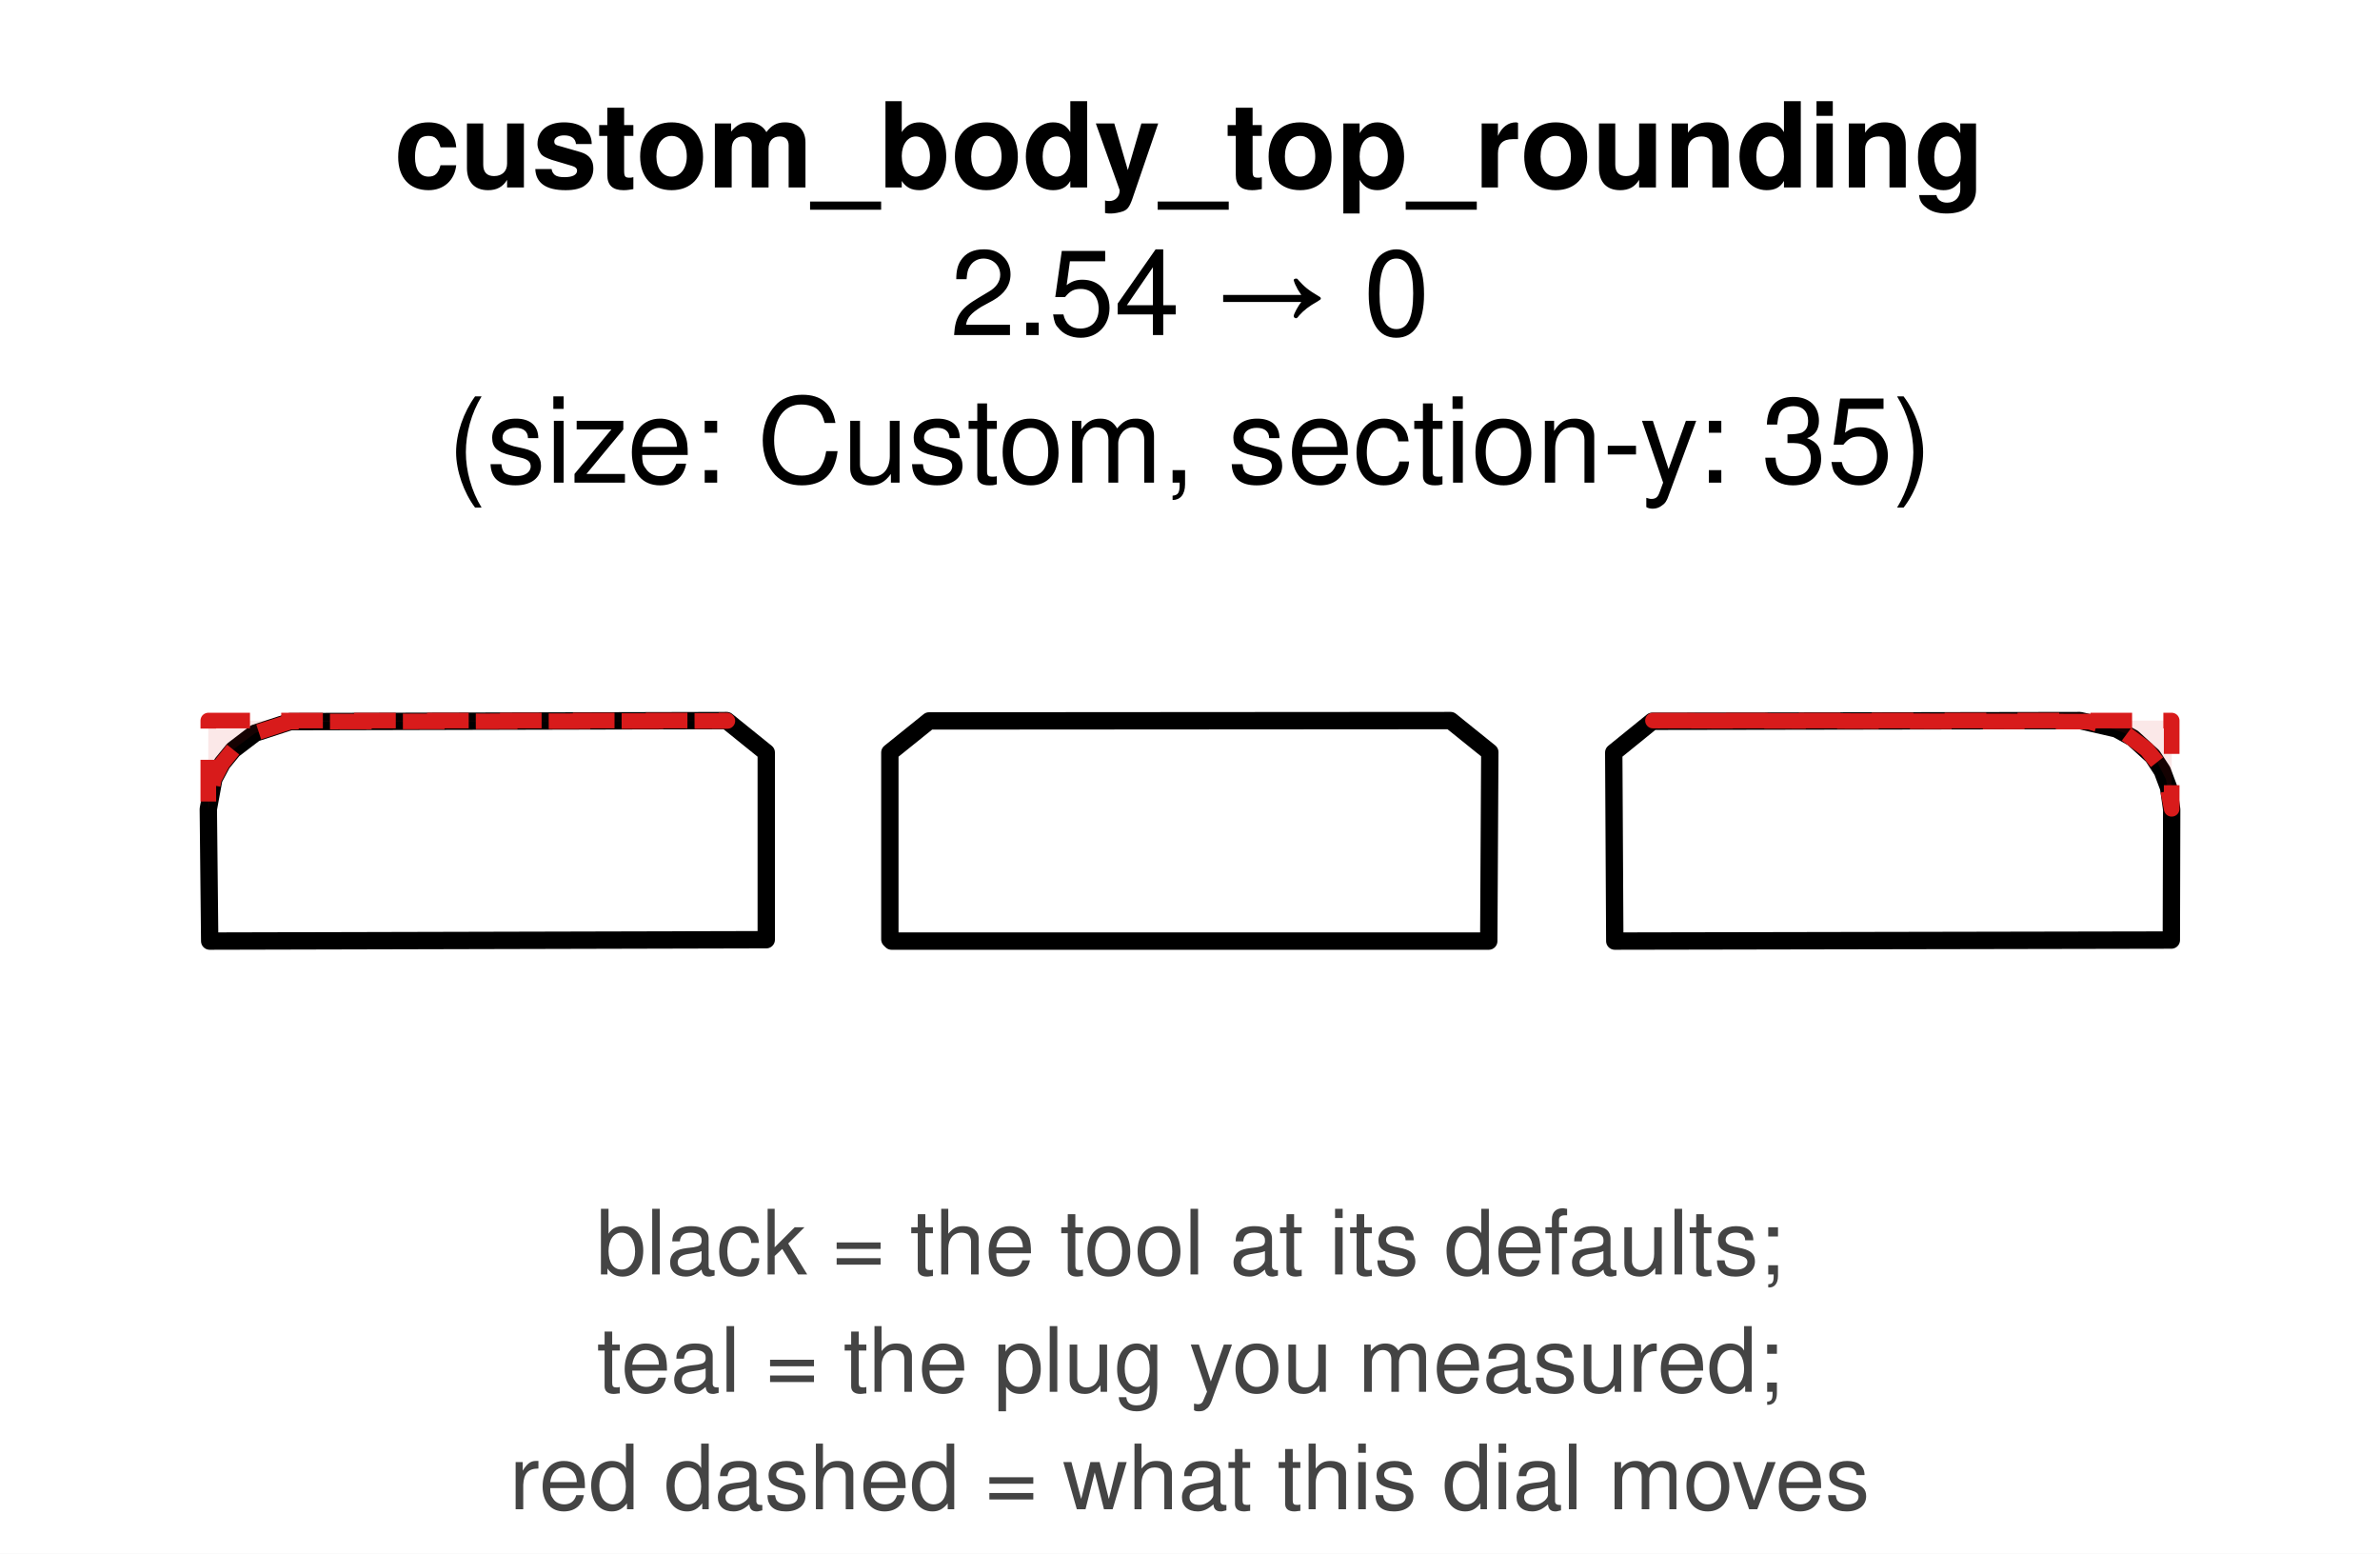
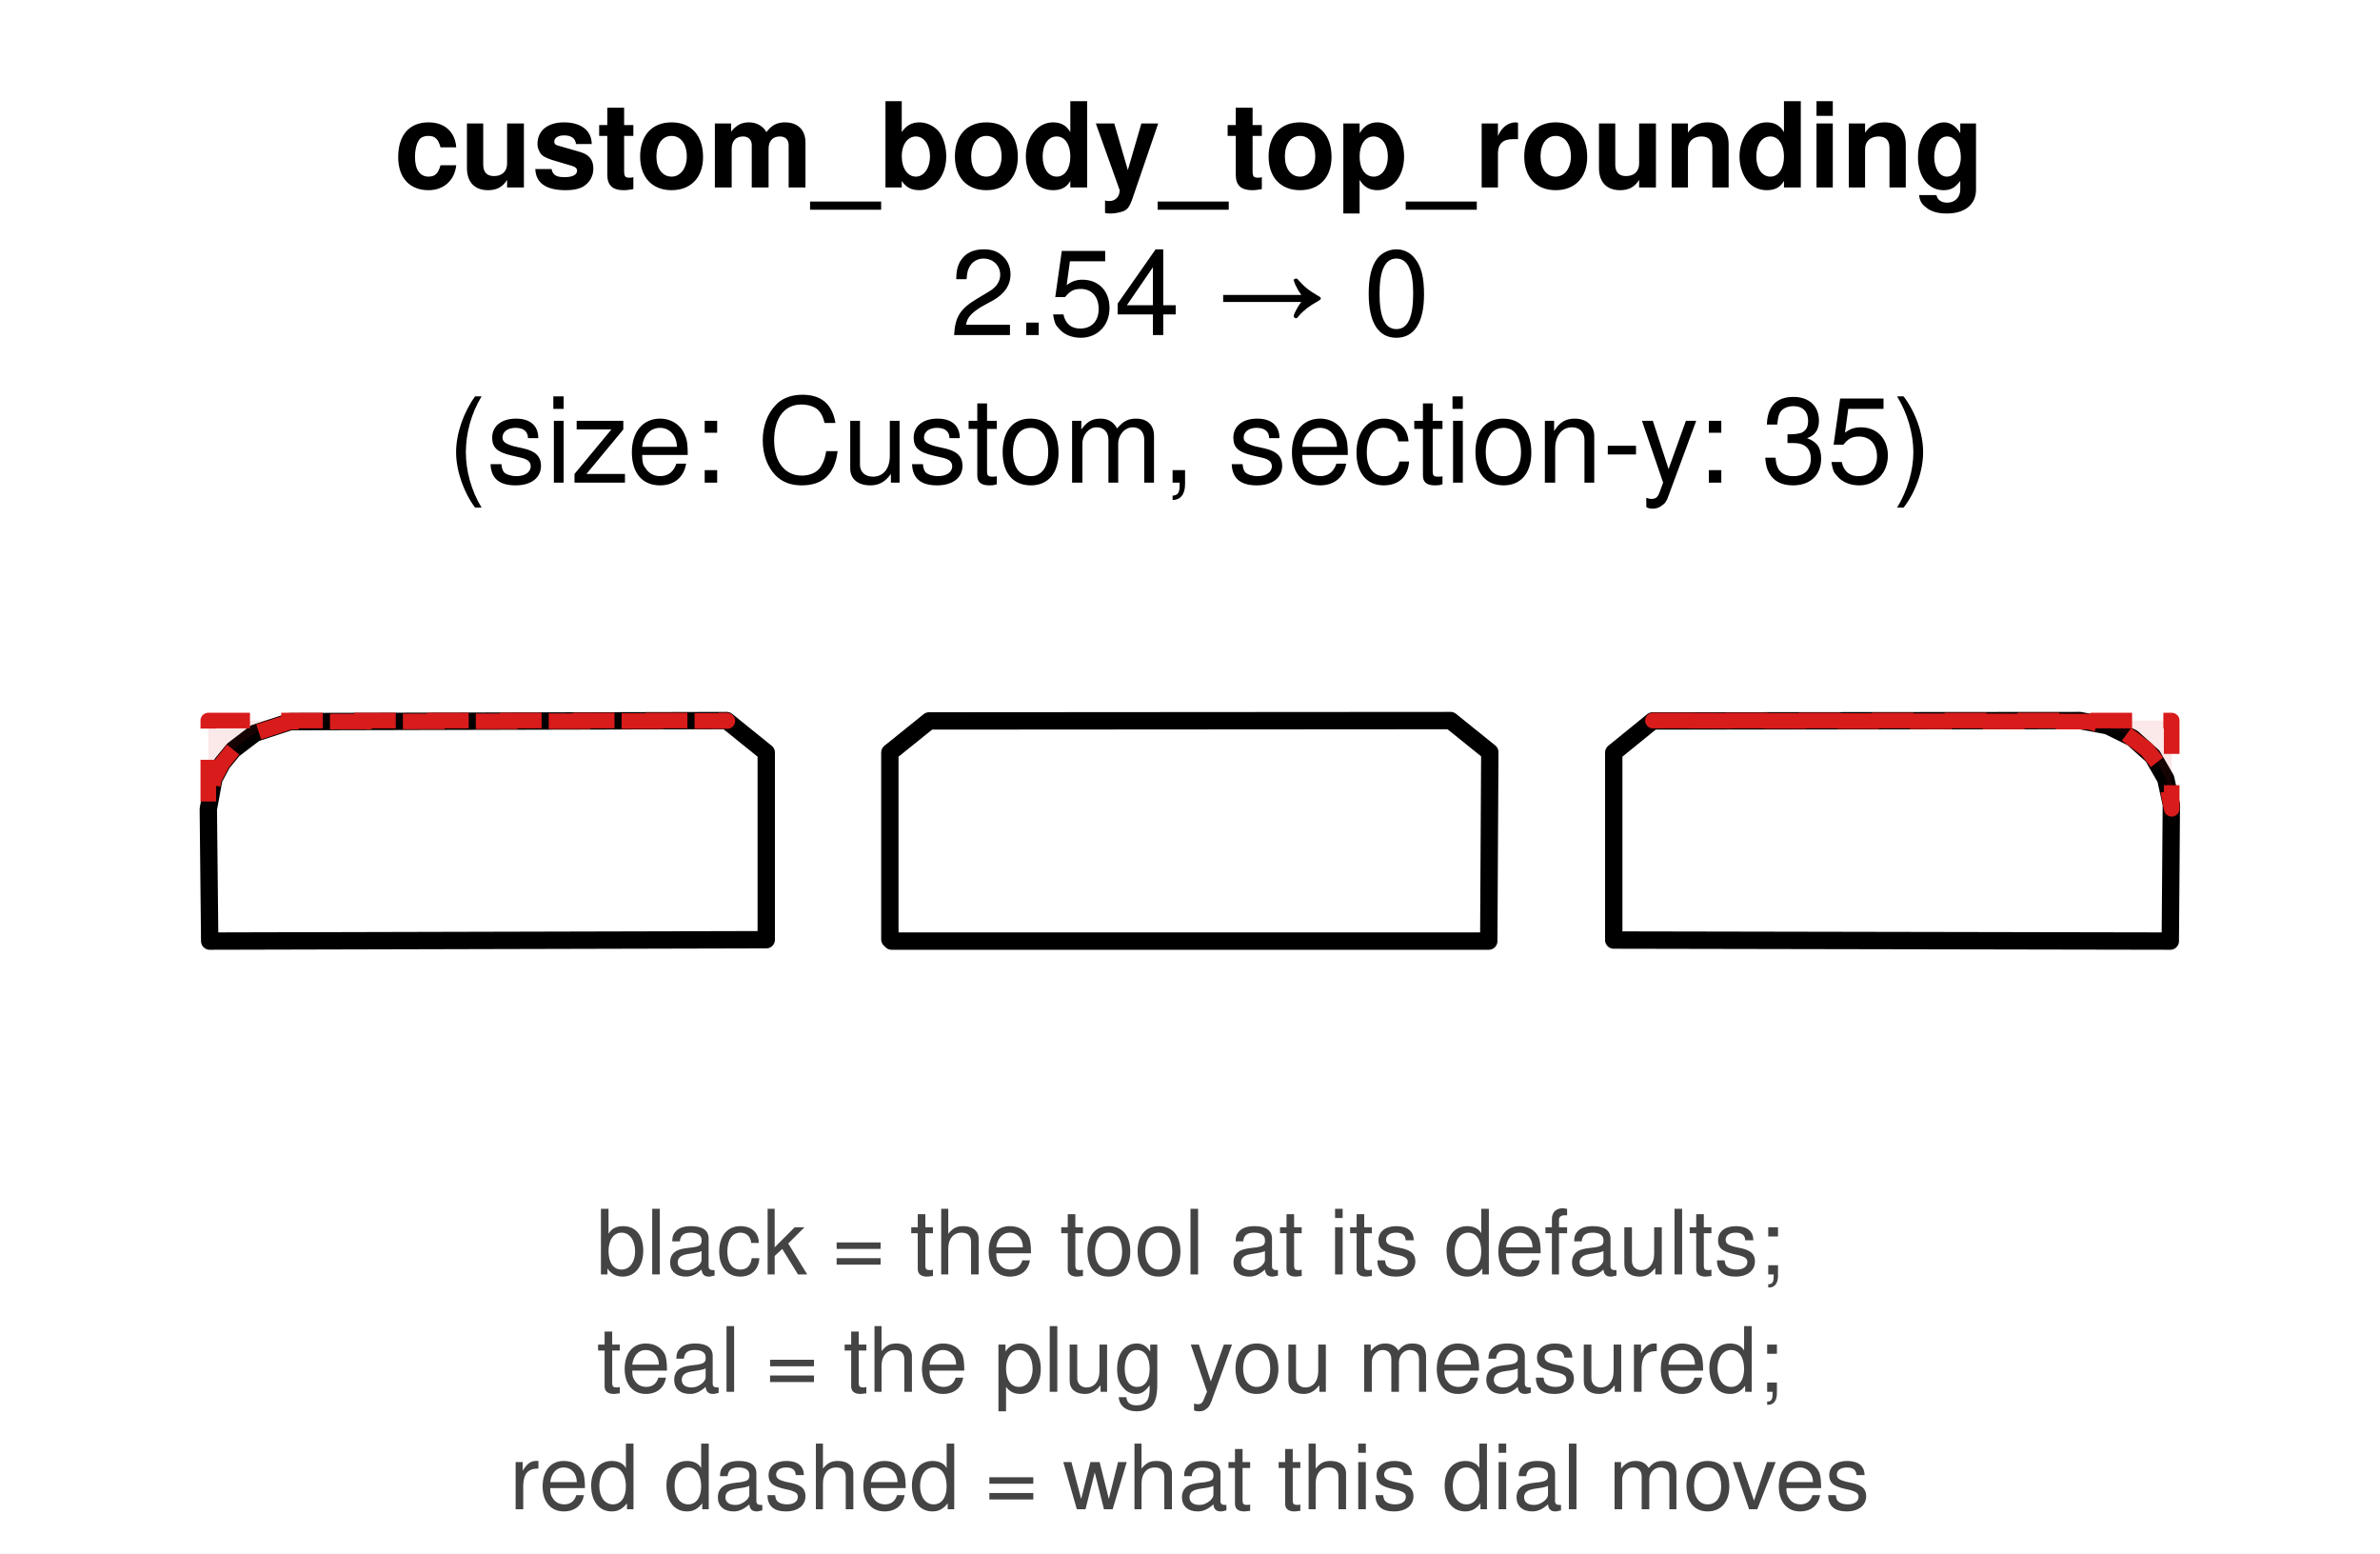
<svg xmlns="http://www.w3.org/2000/svg" width="68.55mm" height="44.74mm" viewBox="0 0 68.55 44.74" role="img">
  <rect width="68.55" height="44.74" fill="white" />
  <text x="34.27" y="5.40" font-family="Helvetica, Arial, sans-serif" font-size="3.40" font-weight="bold" text-anchor="middle" fill="#000">custom_body_top_rounding</text>
  <text x="34.27" y="9.65" font-family="Helvetica, Arial, sans-serif" font-size="3.40" text-anchor="middle" fill="#000">2.54 → 0</text>
  <text x="34.27" y="13.90" font-family="Helvetica, Arial, sans-serif" font-size="3.40" text-anchor="middle" fill="#000">(size: Custom, section-y: 35)</text>
  <path d="M 6.00 23.30 L 6.16 22.43 L 6.40 21.98 L 6.72 21.59 L 7.35 21.11 L 8.36 20.78 L 20.93 20.75 L 22.07 21.67 L 22.07 27.06 L 6.04 27.10 L 6.00 23.30 Z" fill="none" stroke="#000" stroke-width="0.5" stroke-linejoin="round" stroke-linecap="round" />
-   <path d="M 47.59 20.77 L 59.91 20.75 L 60.96 20.99 L 61.43 21.25 L 62.00 21.77 L 62.28 22.20 L 62.46 22.68 L 62.55 23.31 L 62.54 27.07 L 46.51 27.10 L 46.48 21.67 L 47.59 20.77 Z" fill="none" stroke="#000" stroke-width="0.5" stroke-linejoin="round" stroke-linecap="round" />
+   <path d="M 59.91 20.75 L 60.71 20.90 L 61.42 21.25 L 62.00 21.77 L 62.38 22.43 L 62.54 23.17 L 62.51 27.10 L 46.48 27.07 L 46.48 21.67 L 47.60 20.76 L 59.91 20.75 Z" fill="none" stroke="#000" stroke-width="0.5" stroke-linejoin="round" stroke-linecap="round" />
  <path d="M 25.68 27.10 L 25.63 27.05 L 25.63 21.67 L 26.76 20.76 L 41.78 20.75 L 42.91 21.66 L 42.88 27.10 L 25.68 27.10 Z" fill="none" stroke="#000" stroke-width="0.5" stroke-linejoin="round" stroke-linecap="round" />
  <path d="M 6.00 20.75 L 20.94 20.75 L 20.95 20.76 L 8.36 20.78 L 7.35 21.11 L 6.72 21.58 L 6.40 21.98 L 6.16 22.43 L 6.00 23.29 L 6.00 20.75 Z" fill="#d81b1b" fill-rule="evenodd" fill-opacity="0.1" stroke="#d81b1b" stroke-width="0.45" stroke-linejoin="round" stroke-dasharray="1.2,0.9" />
  <path d="M 47.61 20.75 L 62.55 20.75 L 62.55 23.29 L 62.38 22.43 L 62.15 21.98 L 61.83 21.58 L 61.20 21.11 L 60.18 20.78 L 47.61 20.75 Z" fill="#d81b1b" fill-rule="evenodd" fill-opacity="0.1" stroke="#d81b1b" stroke-width="0.45" stroke-linejoin="round" stroke-dasharray="1.2,0.9" />
  <text x="34.27" y="36.70" font-family="Helvetica, Arial, sans-serif" font-size="2.60" text-anchor="middle" fill="#444444">black = the tool at its defaults;</text>
  <text x="34.27" y="40.08" font-family="Helvetica, Arial, sans-serif" font-size="2.60" text-anchor="middle" fill="#444444">teal = the plug you measured;</text>
  <text x="34.27" y="43.46" font-family="Helvetica, Arial, sans-serif" font-size="2.60" text-anchor="middle" fill="#444444">red dashed = what this dial moves</text>
</svg>
